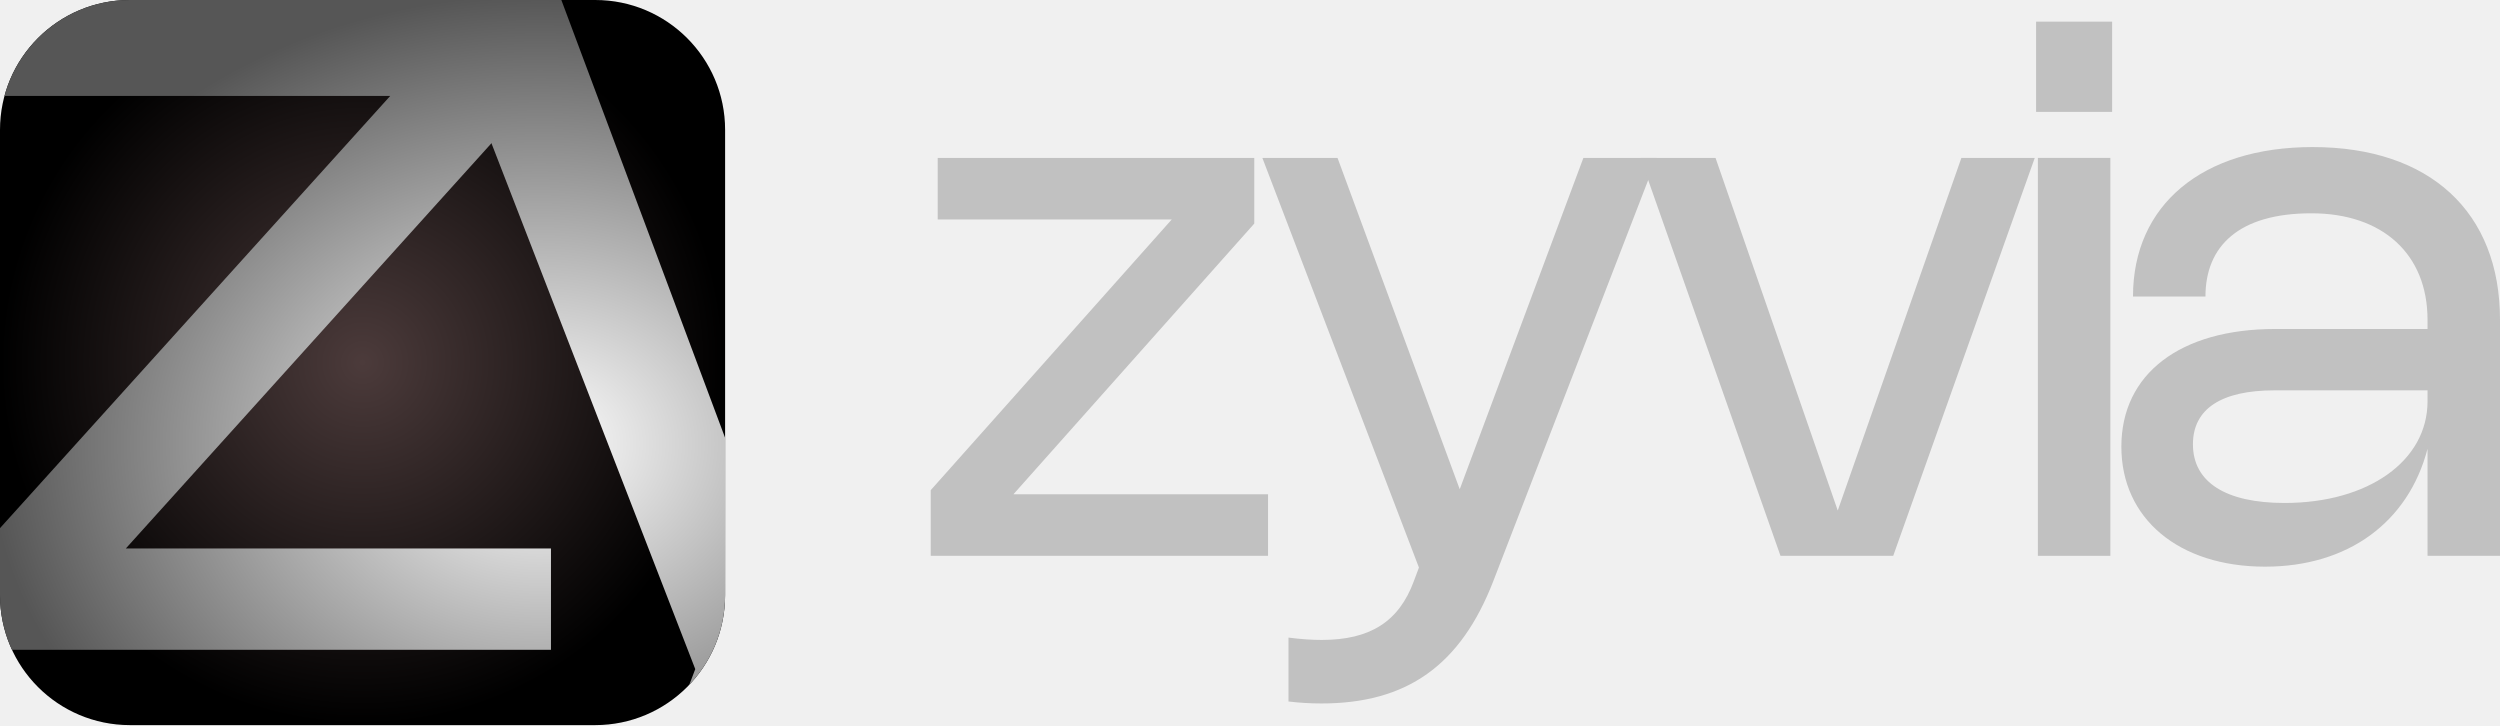
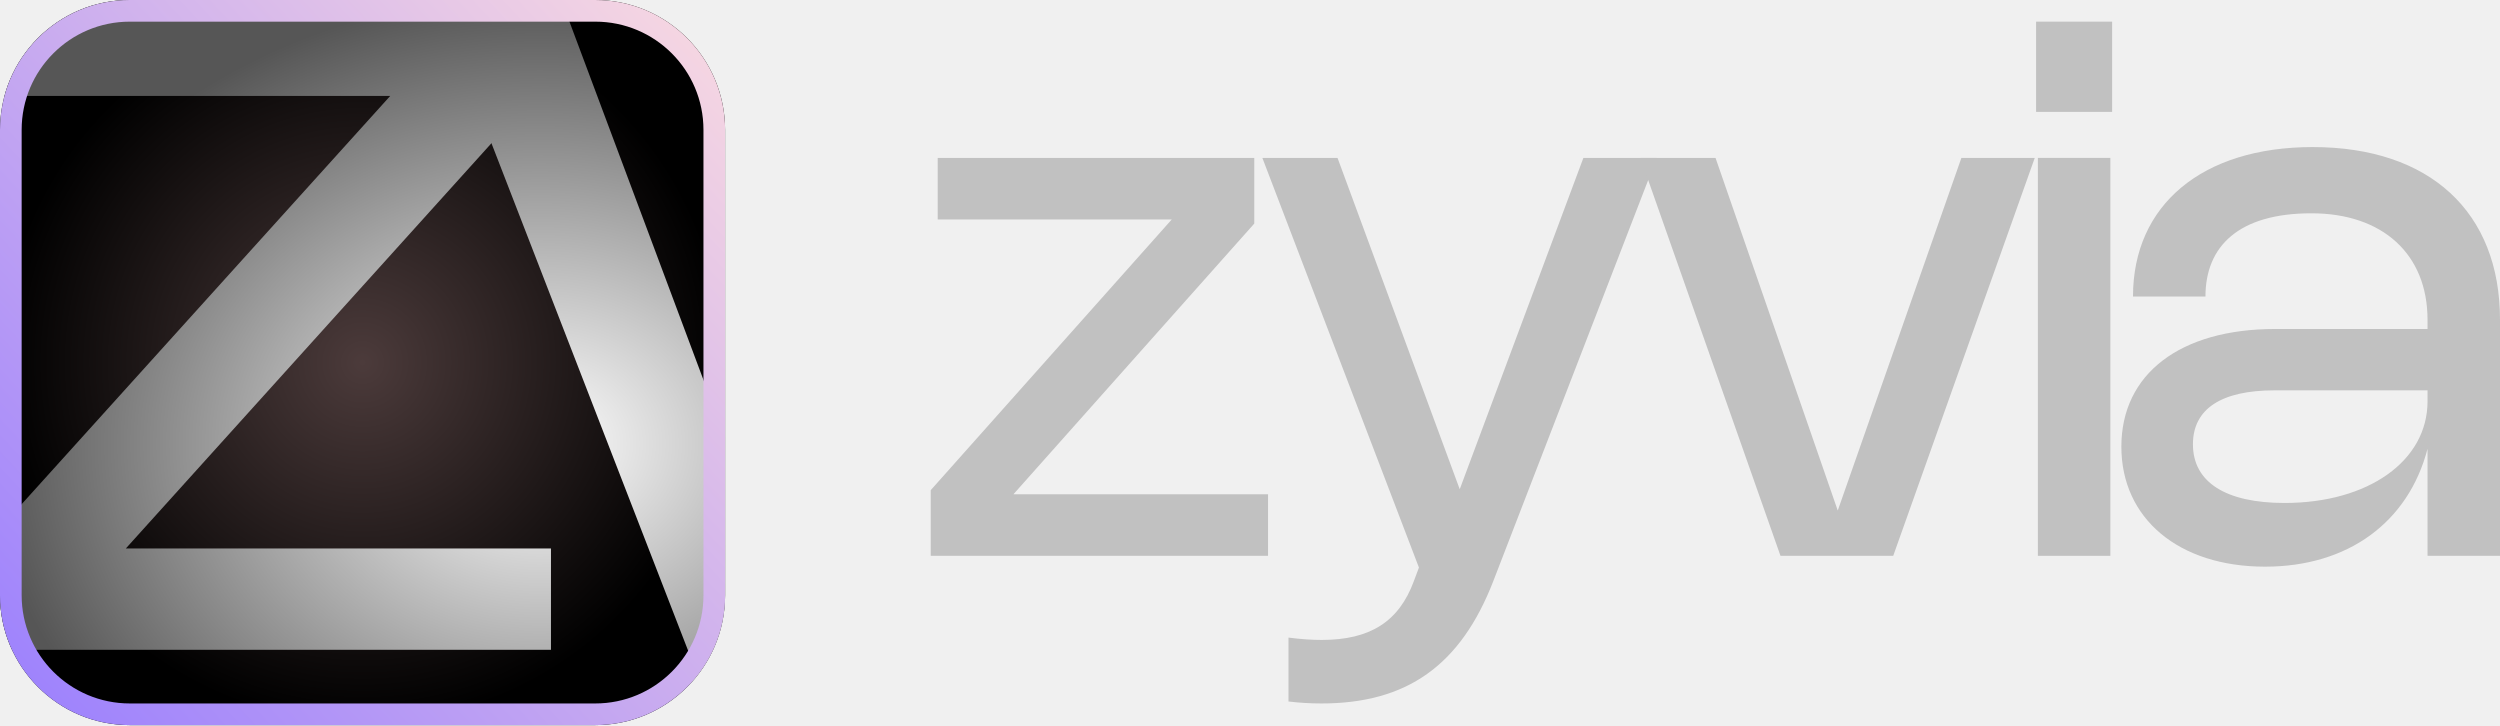
<svg xmlns="http://www.w3.org/2000/svg" width="231" height="67" viewBox="0 0 231 67" fill="none">
  <path d="M115.894 20.66L93.639 45.673H117.167V51.359H86V45.29L108.271 20.276H86.645V14.59H115.894V20.66Z" fill="#C1C1C1" />
  <path d="M146.305 14.59H153.084L137.988 53.677C134.962 61.498 129.985 65 122.099 65C121.024 65 119.999 64.933 119.056 64.817V58.913C120.214 59.063 121.206 59.13 122.132 59.13C126.546 59.13 129.258 57.479 130.647 53.677L131.11 52.443L116.642 14.59H123.587L134.879 45.206L146.305 14.59Z" fill="#C1C1C1" />
  <path d="M181.233 14.59H188.012L174.933 51.359H164.517L151.571 14.59H158.515L169.808 47.174L181.233 14.59Z" fill="#C1C1C1" />
  <path d="M195.161 2V10.338H188.134V2H195.161ZM194.996 14.59V51.359H188.3V14.59H194.996Z" fill="#C1C1C1" />
  <path d="M197.089 27.397C197.089 18.942 203.471 13.589 213.689 13.589C224.486 13.589 231 19.559 231 29.548V51.359H224.304V41.471C222.535 48.241 216.979 52.36 209.291 52.36C201.321 52.36 196.014 47.924 196.014 41.271C196.014 34.551 201.437 30.398 210.233 30.398H224.304V29.548C224.304 23.495 220.17 19.709 213.573 19.709C206.844 19.709 203.785 22.761 203.785 27.397H197.089ZM224.304 36.068H210.167C205.24 36.068 202.627 37.786 202.627 41.054C202.627 44.539 205.637 46.474 211.093 46.474C218.831 46.474 224.304 42.588 224.304 37.085V36.068Z" fill="#C1C1C1" />
-   <g clip-path="url(#clip0_13_53)">
-     <rect width="67" height="67" rx="12" fill="url(#paint0_radial_13_53)" />
-     <path d="M48.784 9.494L11.628 50.678H50.909V60.041H-1.126V50.047L36.058 8.863H-0.049V-0.5H48.784V9.494Z" fill="url(#paint1_radial_13_53)" />
-     <path d="M89.611 -0.5H100.929L75.726 63.857C70.674 76.734 62.365 82.5 49.198 82.5C47.404 82.5 45.692 82.39 44.118 82.198V72.478C46.051 72.725 47.707 72.835 49.253 72.835C56.623 72.835 61.151 70.117 63.469 63.857L64.242 61.825L40.088 -0.5H51.682L70.536 49.91L89.611 -0.5Z" fill="url(#paint2_radial_13_53)" />
+   <g clip-path="url(#clip0_13_52)">
+     <rect width="67" height="67" rx="12" fill="url(#paint0_radial_13_52)" />
+     <path d="M48.784 9.494L11.628 50.678H50.909V60.041H-1.126V50.047L36.058 8.863H-0.049V-0.5H48.784V9.494Z" fill="url(#paint1_radial_13_52)" />
+     <path d="M89.611 -0.5H100.929L75.726 63.857C70.674 76.734 62.365 82.5 49.198 82.5C47.404 82.5 45.692 82.39 44.118 82.198V72.478C46.051 72.725 47.707 72.835 49.253 72.835C56.623 72.835 61.151 70.117 63.469 63.857L64.242 61.825L40.088 -0.5H51.682L70.536 49.91L89.611 -0.5Z" fill="url(#paint2_radial_13_52)" />
  </g>
+   <rect x="1" y="1" width="65" height="65" rx="11" stroke="url(#paint3_linear_13_52)" stroke-width="2" />
  <defs>
-     <radialGradient id="paint0_radial_13_53" cx="0" cy="0" r="1" gradientUnits="userSpaceOnUse" gradientTransform="translate(33.5 33.5) rotate(90) scale(33.5)">
+     <radialGradient id="paint0_radial_13_52" cx="0" cy="0" r="1" gradientUnits="userSpaceOnUse" gradientTransform="translate(33.5 33.5) rotate(90) scale(33.5)">
      <stop stop-color="#4C3B3B" />
      <stop offset="1" />
    </radialGradient>
-     <radialGradient id="paint1_radial_13_53" cx="0" cy="0" r="1" gradientUnits="userSpaceOnUse" gradientTransform="translate(49.9017 41) rotate(90) scale(41.5 51.0273)">
+     <radialGradient id="paint1_radial_13_52" cx="0" cy="0" r="1" gradientUnits="userSpaceOnUse" gradientTransform="translate(49.9017 41) rotate(90) scale(41.5 51.0273)">
      <stop stop-color="white" />
      <stop offset="1" stop-color="#565656" />
    </radialGradient>
-     <radialGradient id="paint2_radial_13_53" cx="0" cy="0" r="1" gradientUnits="userSpaceOnUse" gradientTransform="translate(49.9017 41) rotate(90) scale(41.5 51.0273)">
+     <radialGradient id="paint2_radial_13_52" cx="0" cy="0" r="1" gradientUnits="userSpaceOnUse" gradientTransform="translate(49.9017 41) rotate(90) scale(41.5 51.0273)">
      <stop stop-color="white" />
      <stop offset="1" stop-color="#565656" />
    </radialGradient>
-     <clipPath id="clip0_13_53">
+     <linearGradient id="paint3_linear_13_52" x1="70.5" y1="-4" x2="-5.5" y2="67" gradientUnits="userSpaceOnUse">
+       <stop stop-color="#FFDFDF" />
+       <stop offset="1" stop-color="#967BFF" />
+     </linearGradient>
+     <clipPath id="clip0_13_52">
      <rect width="67" height="67" rx="12" fill="white" />
    </clipPath>
  </defs>
</svg>
